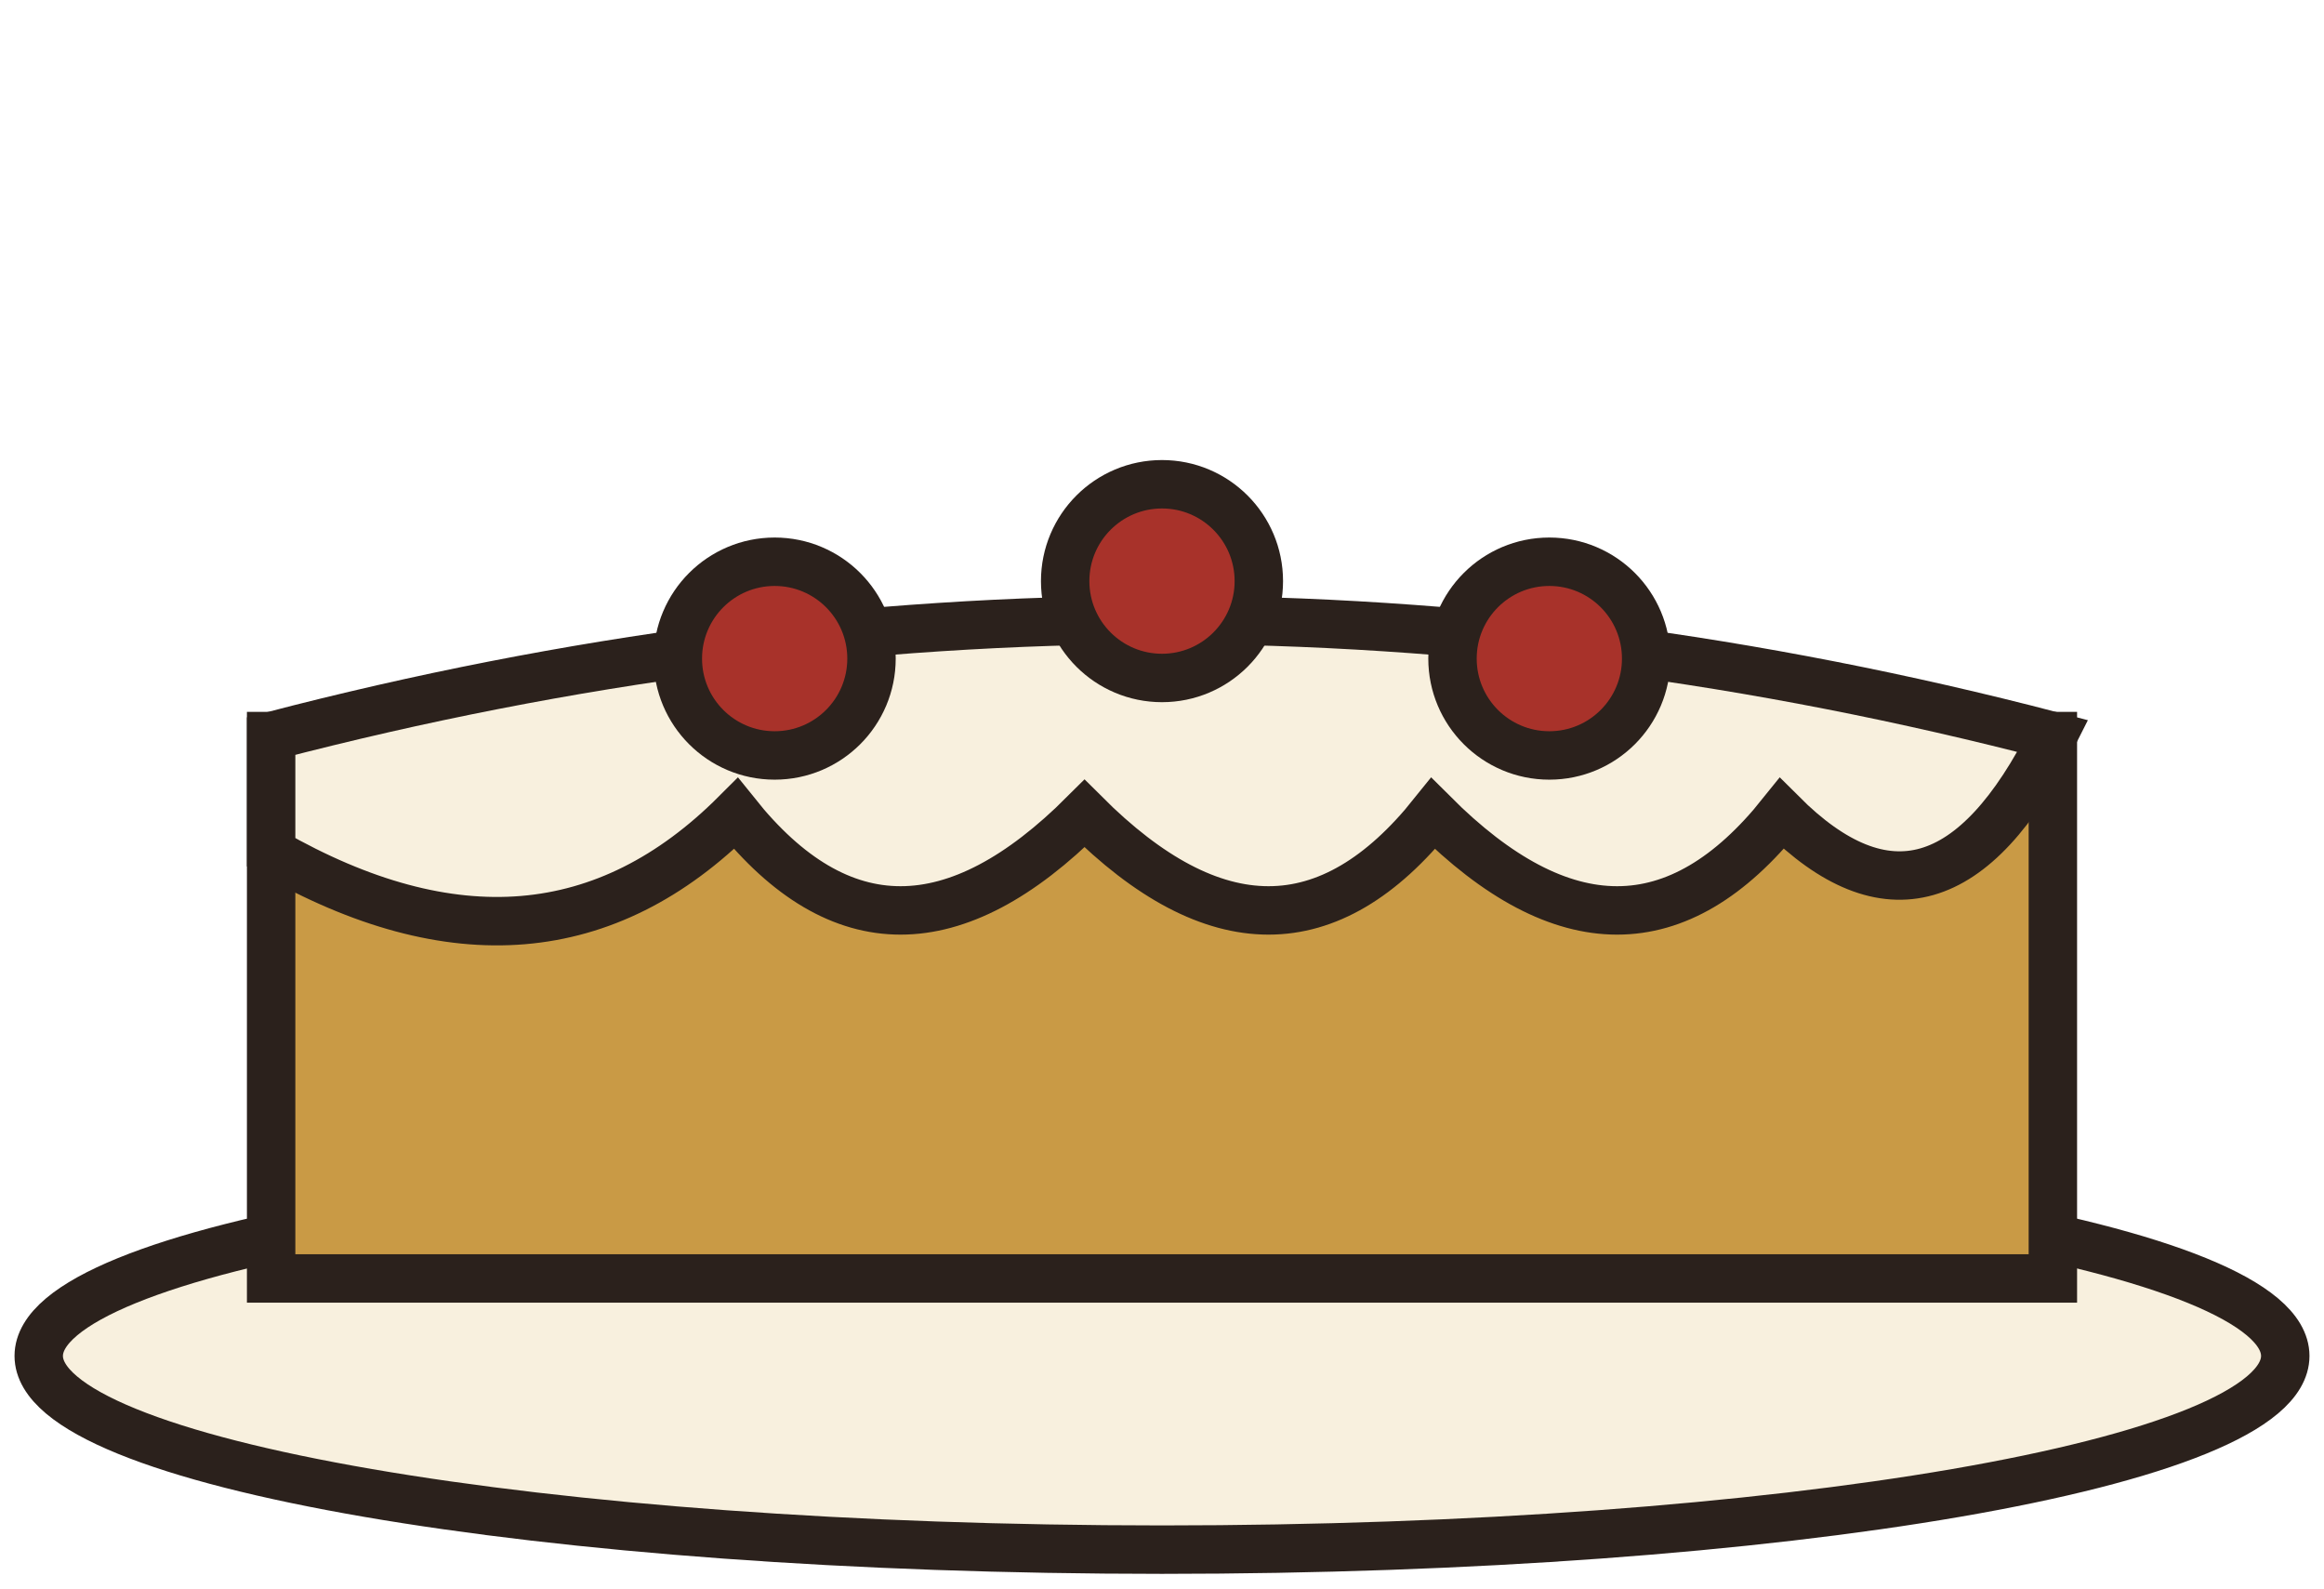
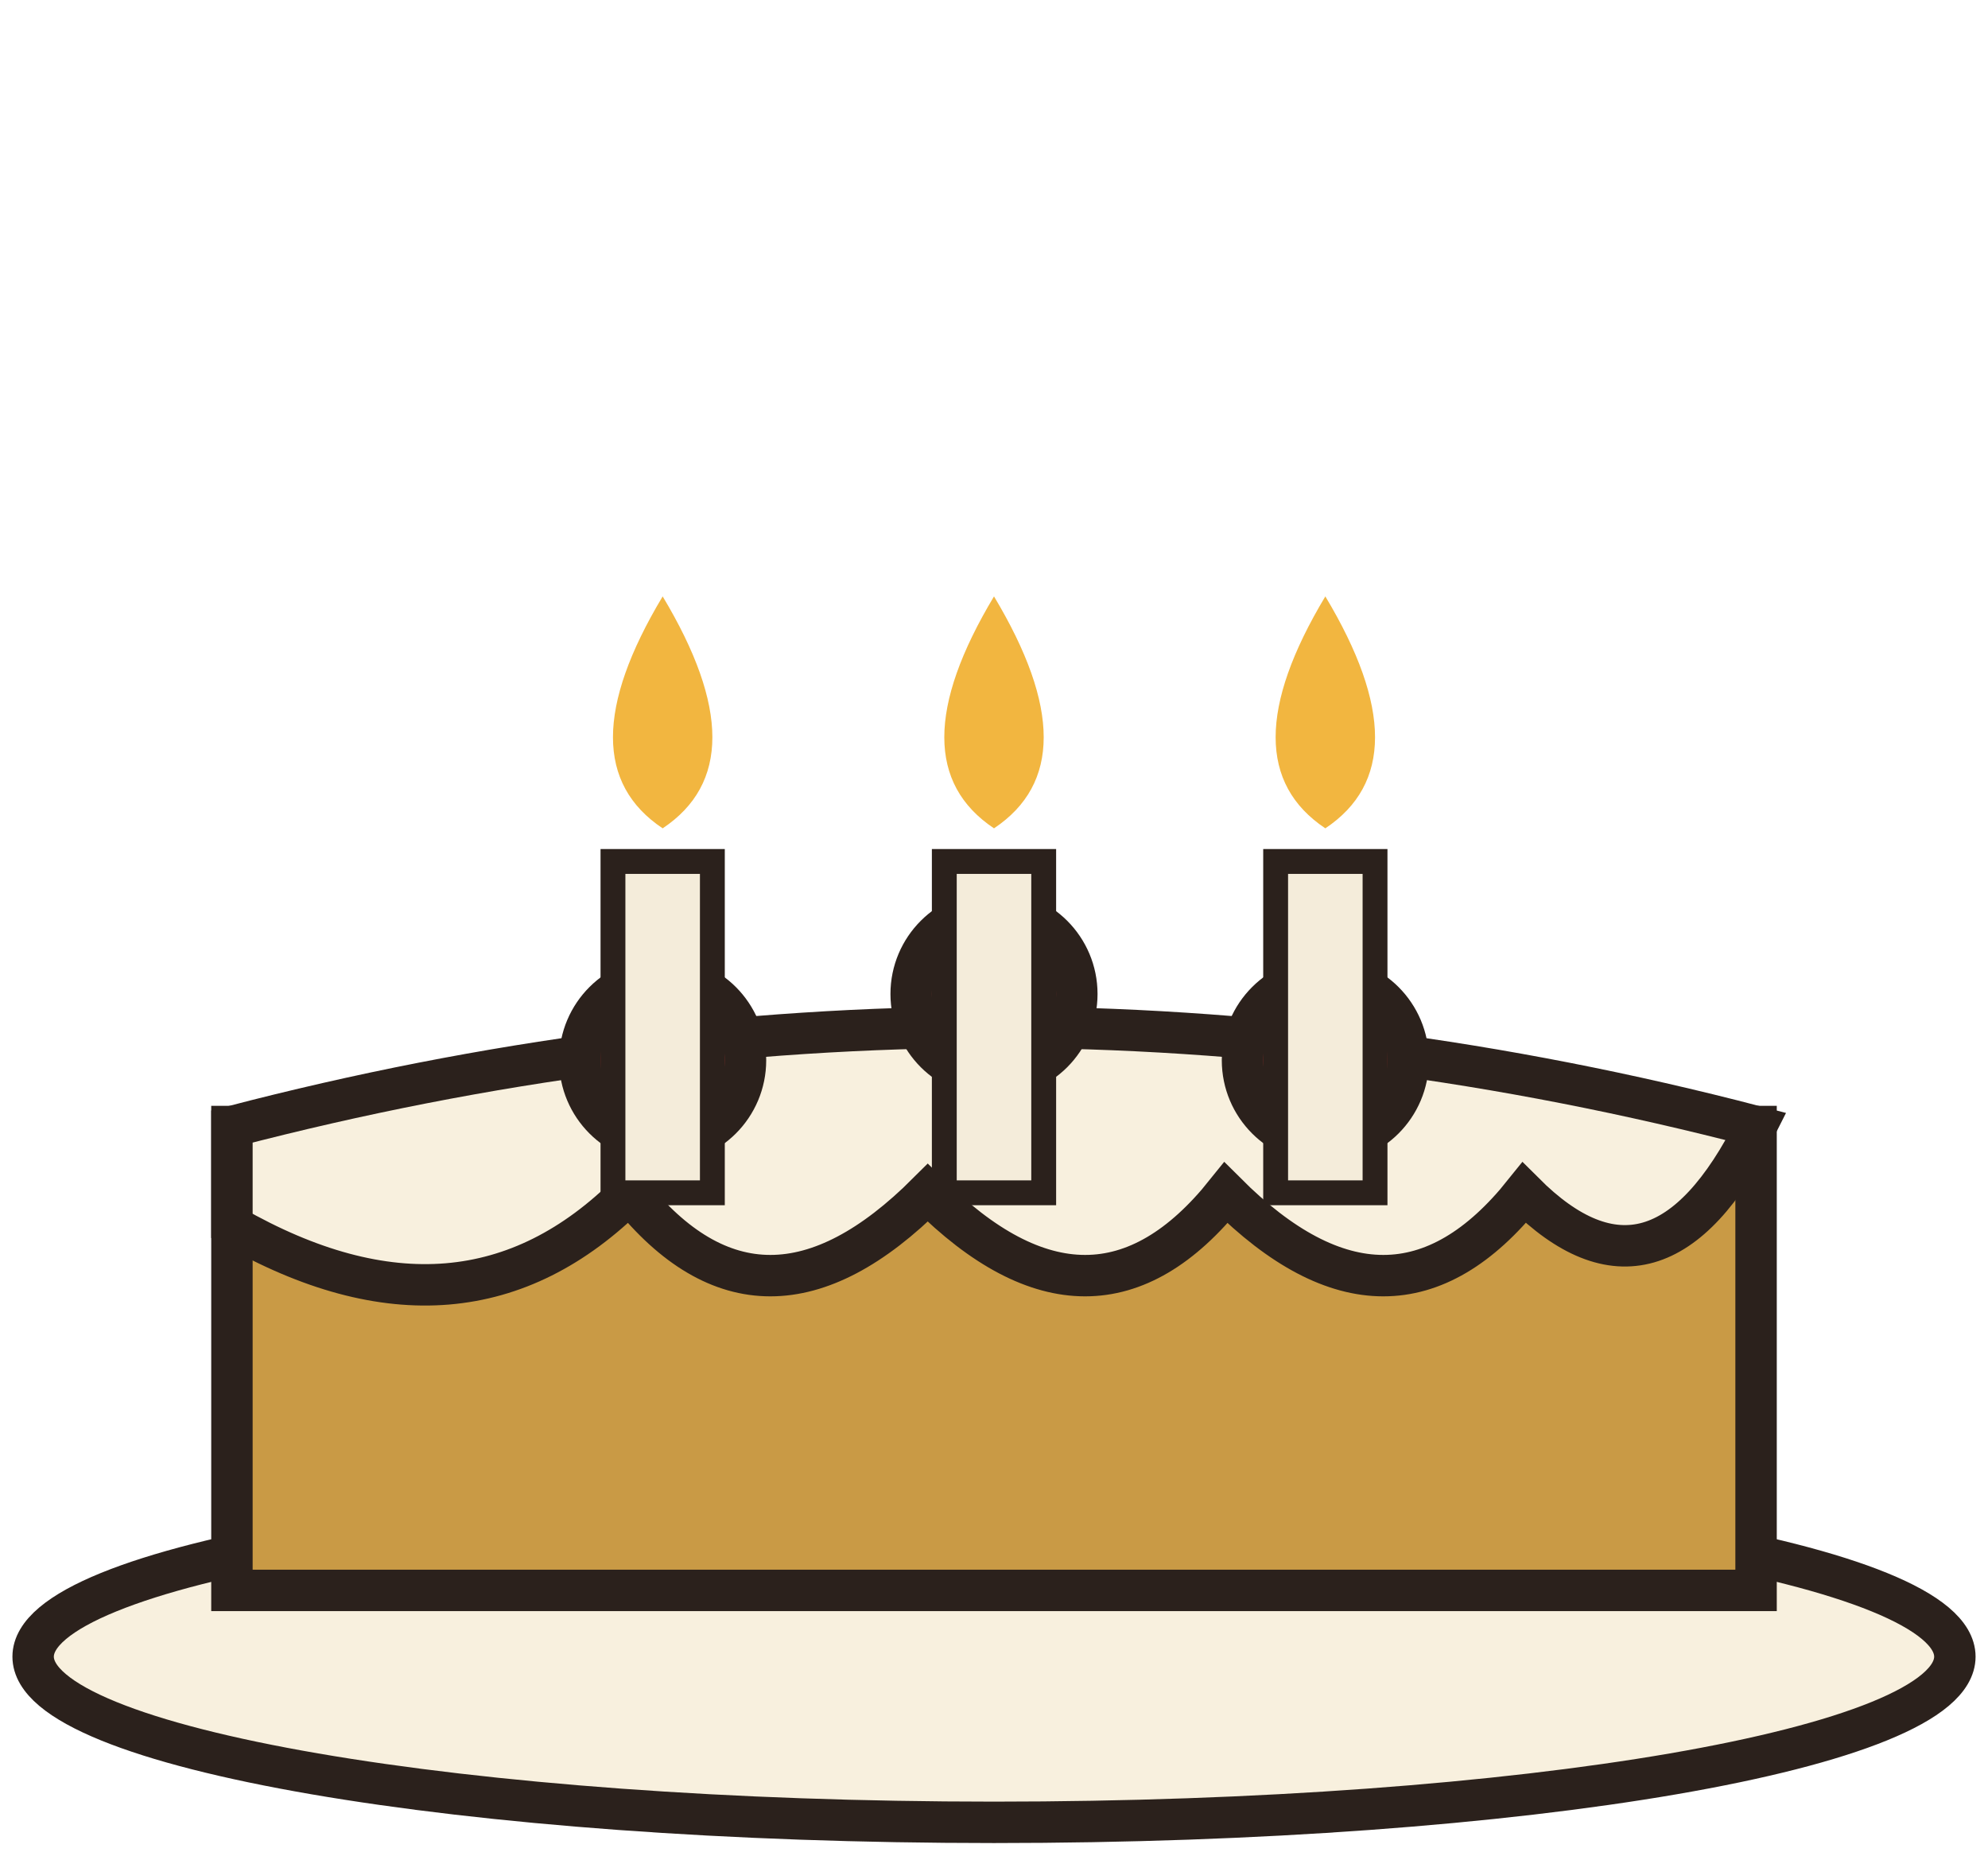
- <svg xmlns="http://www.w3.org/2000/svg" viewBox="0 0 120 82" width="120" height="82">
-   <ellipse cx="60" cy="70" rx="58" ry="10" fill="#F8F0DE" stroke="#2B211C" stroke-width="2.5" />
-   <path d="M 14 38 L 106 38 L 106 66 L 14 66 Z" fill="#C99A45" stroke="#2B211C" stroke-width="2.5" />
-   <path d="M 14 38 Q 60 26 106 38 Q 100 50 92 42 Q 84 52 74 42 Q 66 52 56 42 Q 46 52 38 42 Q 28 52 14 44 Z" fill="#F8F0DE" stroke="#2B211C" stroke-width="2.5" />
-   <circle cx="40" cy="34" r="5" fill="#A8322A" stroke="#2B211C" stroke-width="2.5" />
-   <circle cx="60" cy="30" r="5" fill="#A8322A" stroke="#2B211C" stroke-width="2.5" />
-   <circle cx="80" cy="34" r="5" fill="#A8322A" stroke="#2B211C" stroke-width="2.5" />
+ <svg xmlns="http://www.w3.org/2000/svg" viewBox="0 0 120 112" width="120" height="112">
+   <g transform="translate(0 30)">
+     <ellipse cx="60" cy="70" rx="58" ry="10" fill="#F8F0DE" stroke="#2B211C" stroke-width="2.5" />
+     <path d="M 14 38 L 106 38 L 106 66 L 14 66 Z" fill="#C99A45" stroke="#2B211C" stroke-width="2.5" />
+     <path d="M 14 38 Q 60 26 106 38 Q 100 50 92 42 Q 84 52 74 42 Q 66 52 56 42 Q 46 52 38 42 Q 28 52 14 44 Z" fill="#F8F0DE" stroke="#2B211C" stroke-width="2.5" />
+     <circle cx="40" cy="34" r="5" fill="#A8322A" stroke="#2B211C" stroke-width="2.5" />
+     <circle cx="60" cy="30" r="5" fill="#A8322A" stroke="#2B211C" stroke-width="2.5" />
+     <circle cx="80" cy="34" r="5" fill="#A8322A" stroke="#2B211C" stroke-width="2.5" />
+     <path d="M 37 22 l 6 0 l 0 20 l -6 0 Z" fill="#F4ECDA" stroke="#2B211C" stroke-width="1.5" />
+     <path d="M 57 22 l 6 0 l 0 20 l -6 0 Z" fill="#F4ECDA" stroke="#2B211C" stroke-width="1.5" />
+     <path d="M 77 22 l 6 0 l 0 20 l -6 0 Z" fill="#F4ECDA" stroke="#2B211C" stroke-width="1.5" />
+   </g>
+   <g id="flame_0" transform="translate(40 50)">
+     <path d="M 0 -14 Q 6 -4 0 0 Q -6 -4 0 -14 Z" fill="#F2B640" />
+   </g>
+   <g id="flame_1" transform="translate(60 50)">
+     <path d="M 0 -14 Q 6 -4 0 0 Q -6 -4 0 -14 Z" fill="#F2B640" />
+   </g>
+   <g id="flame_2" transform="translate(80 50)">
+     <path d="M 0 -14 Q 6 -4 0 0 Q -6 -4 0 -14 Z" fill="#F2B640" />
+   </g>
</svg>
